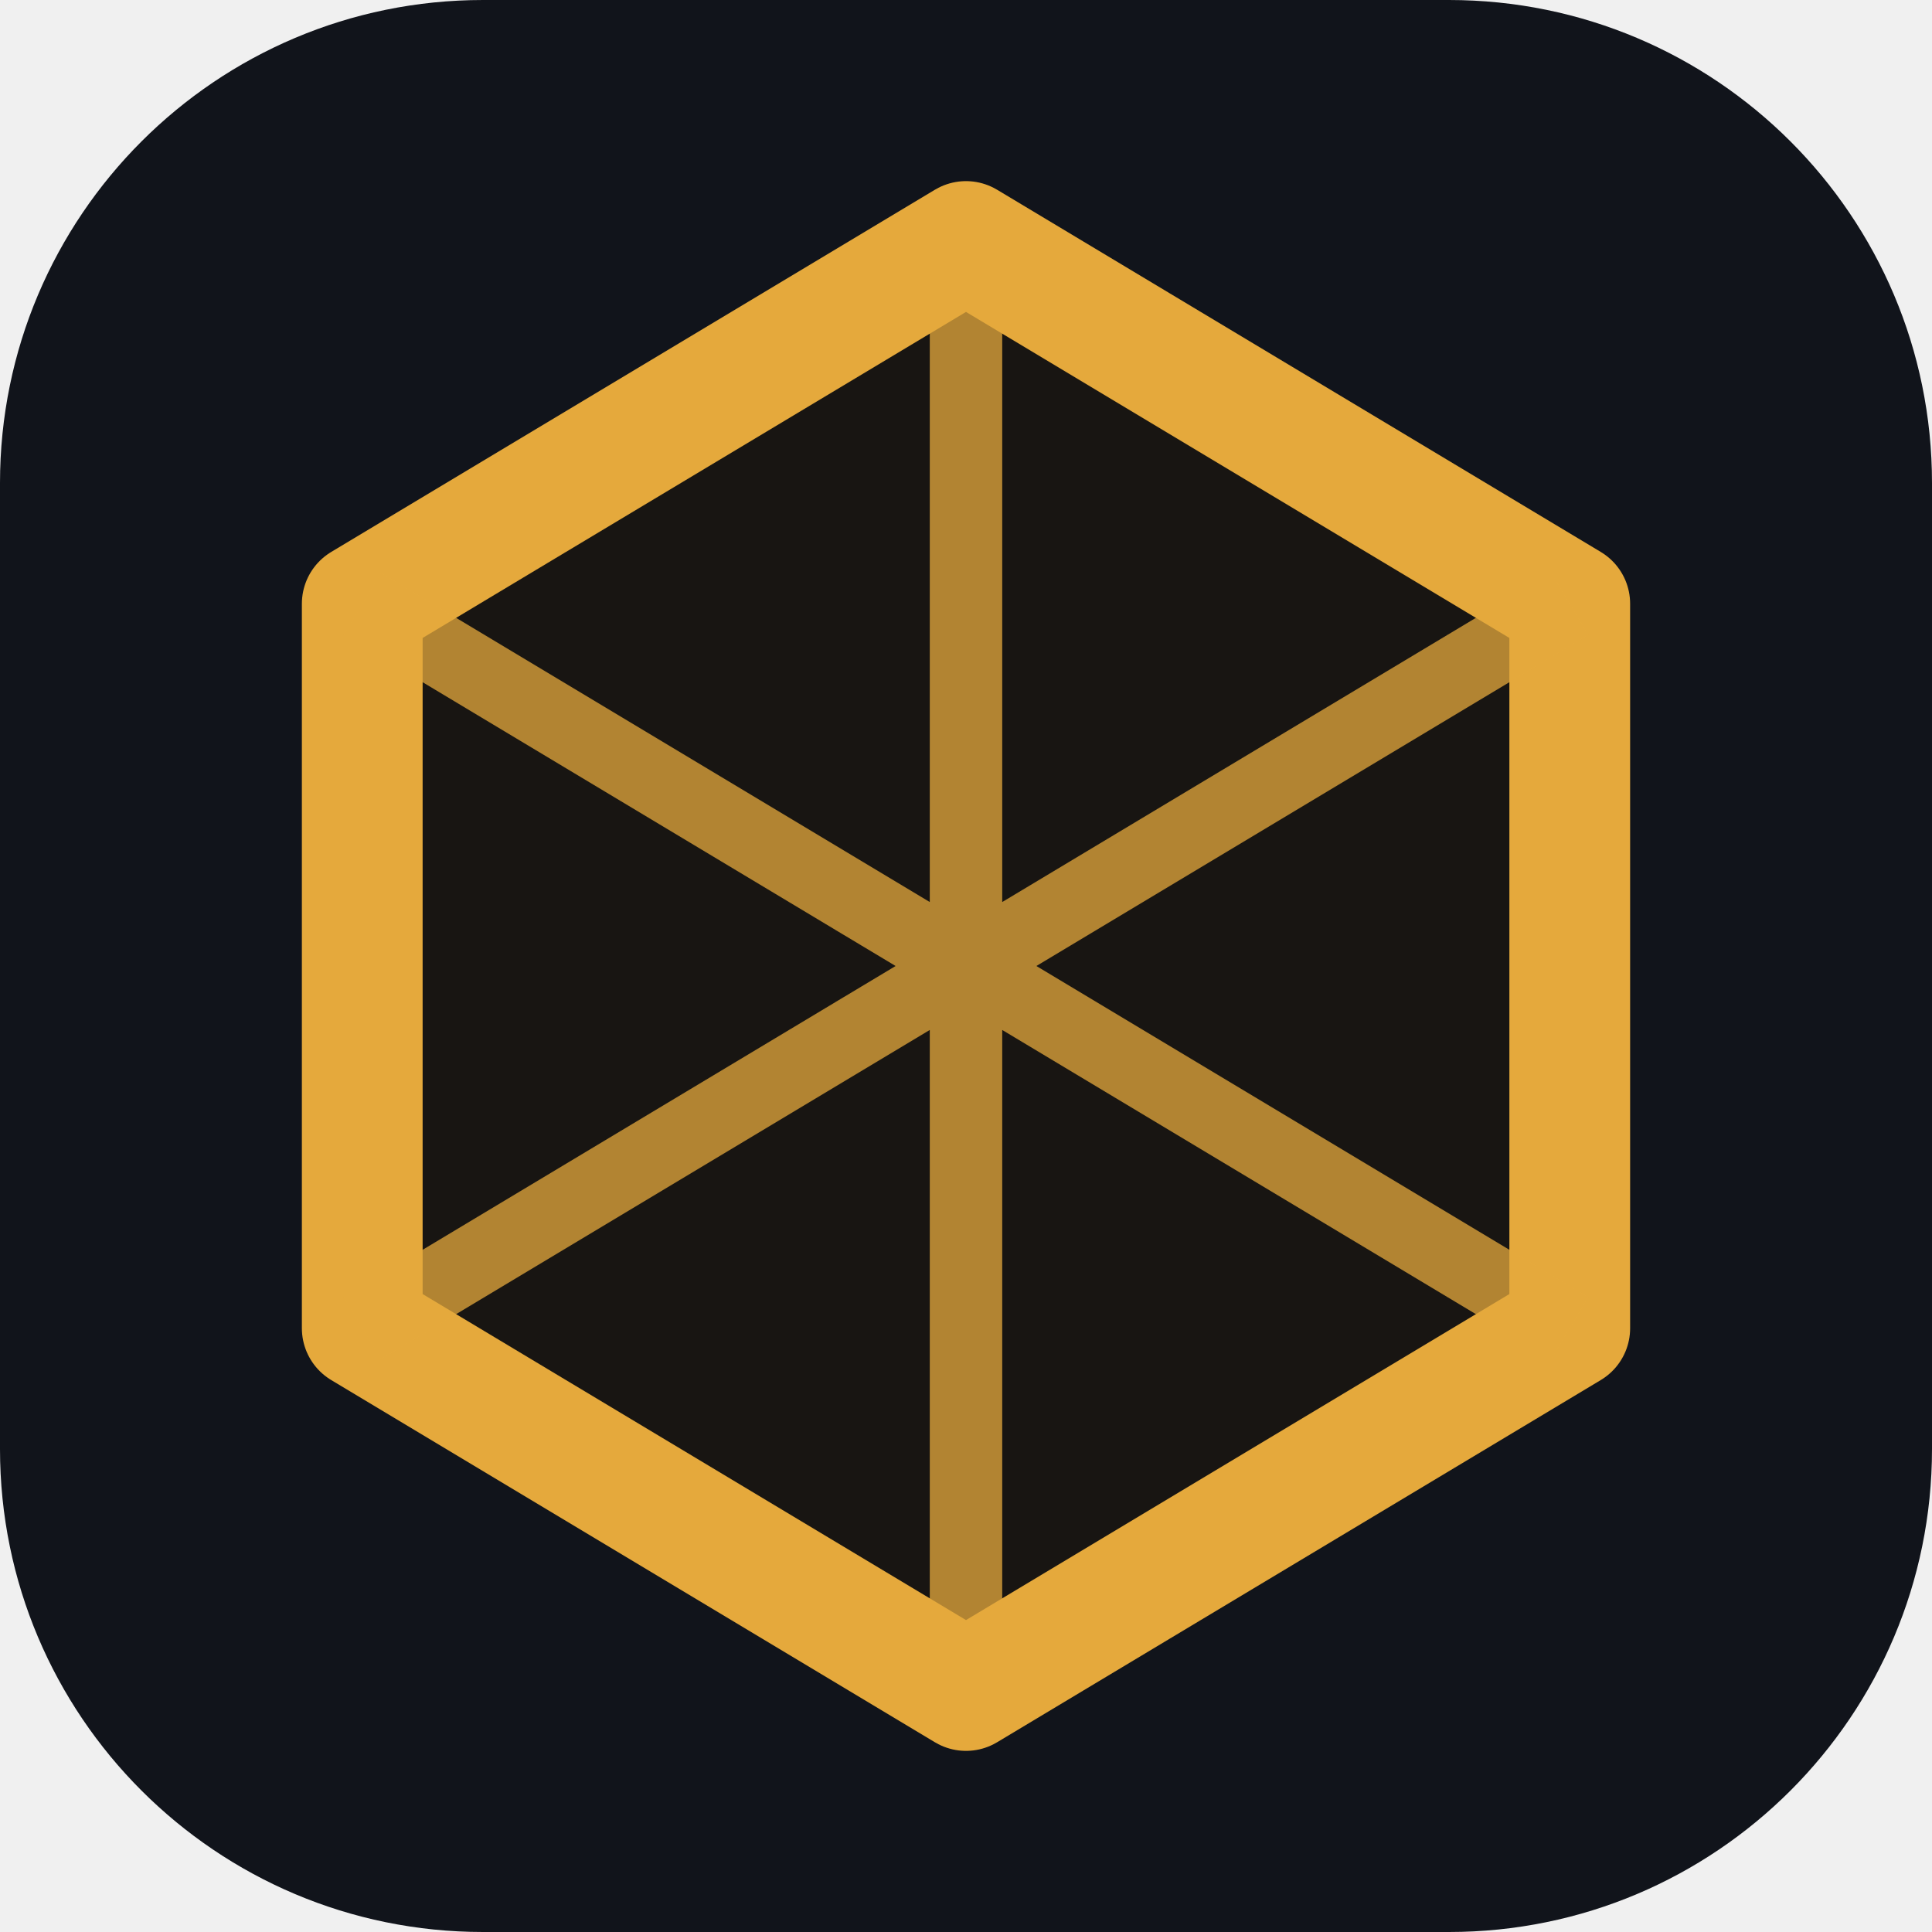
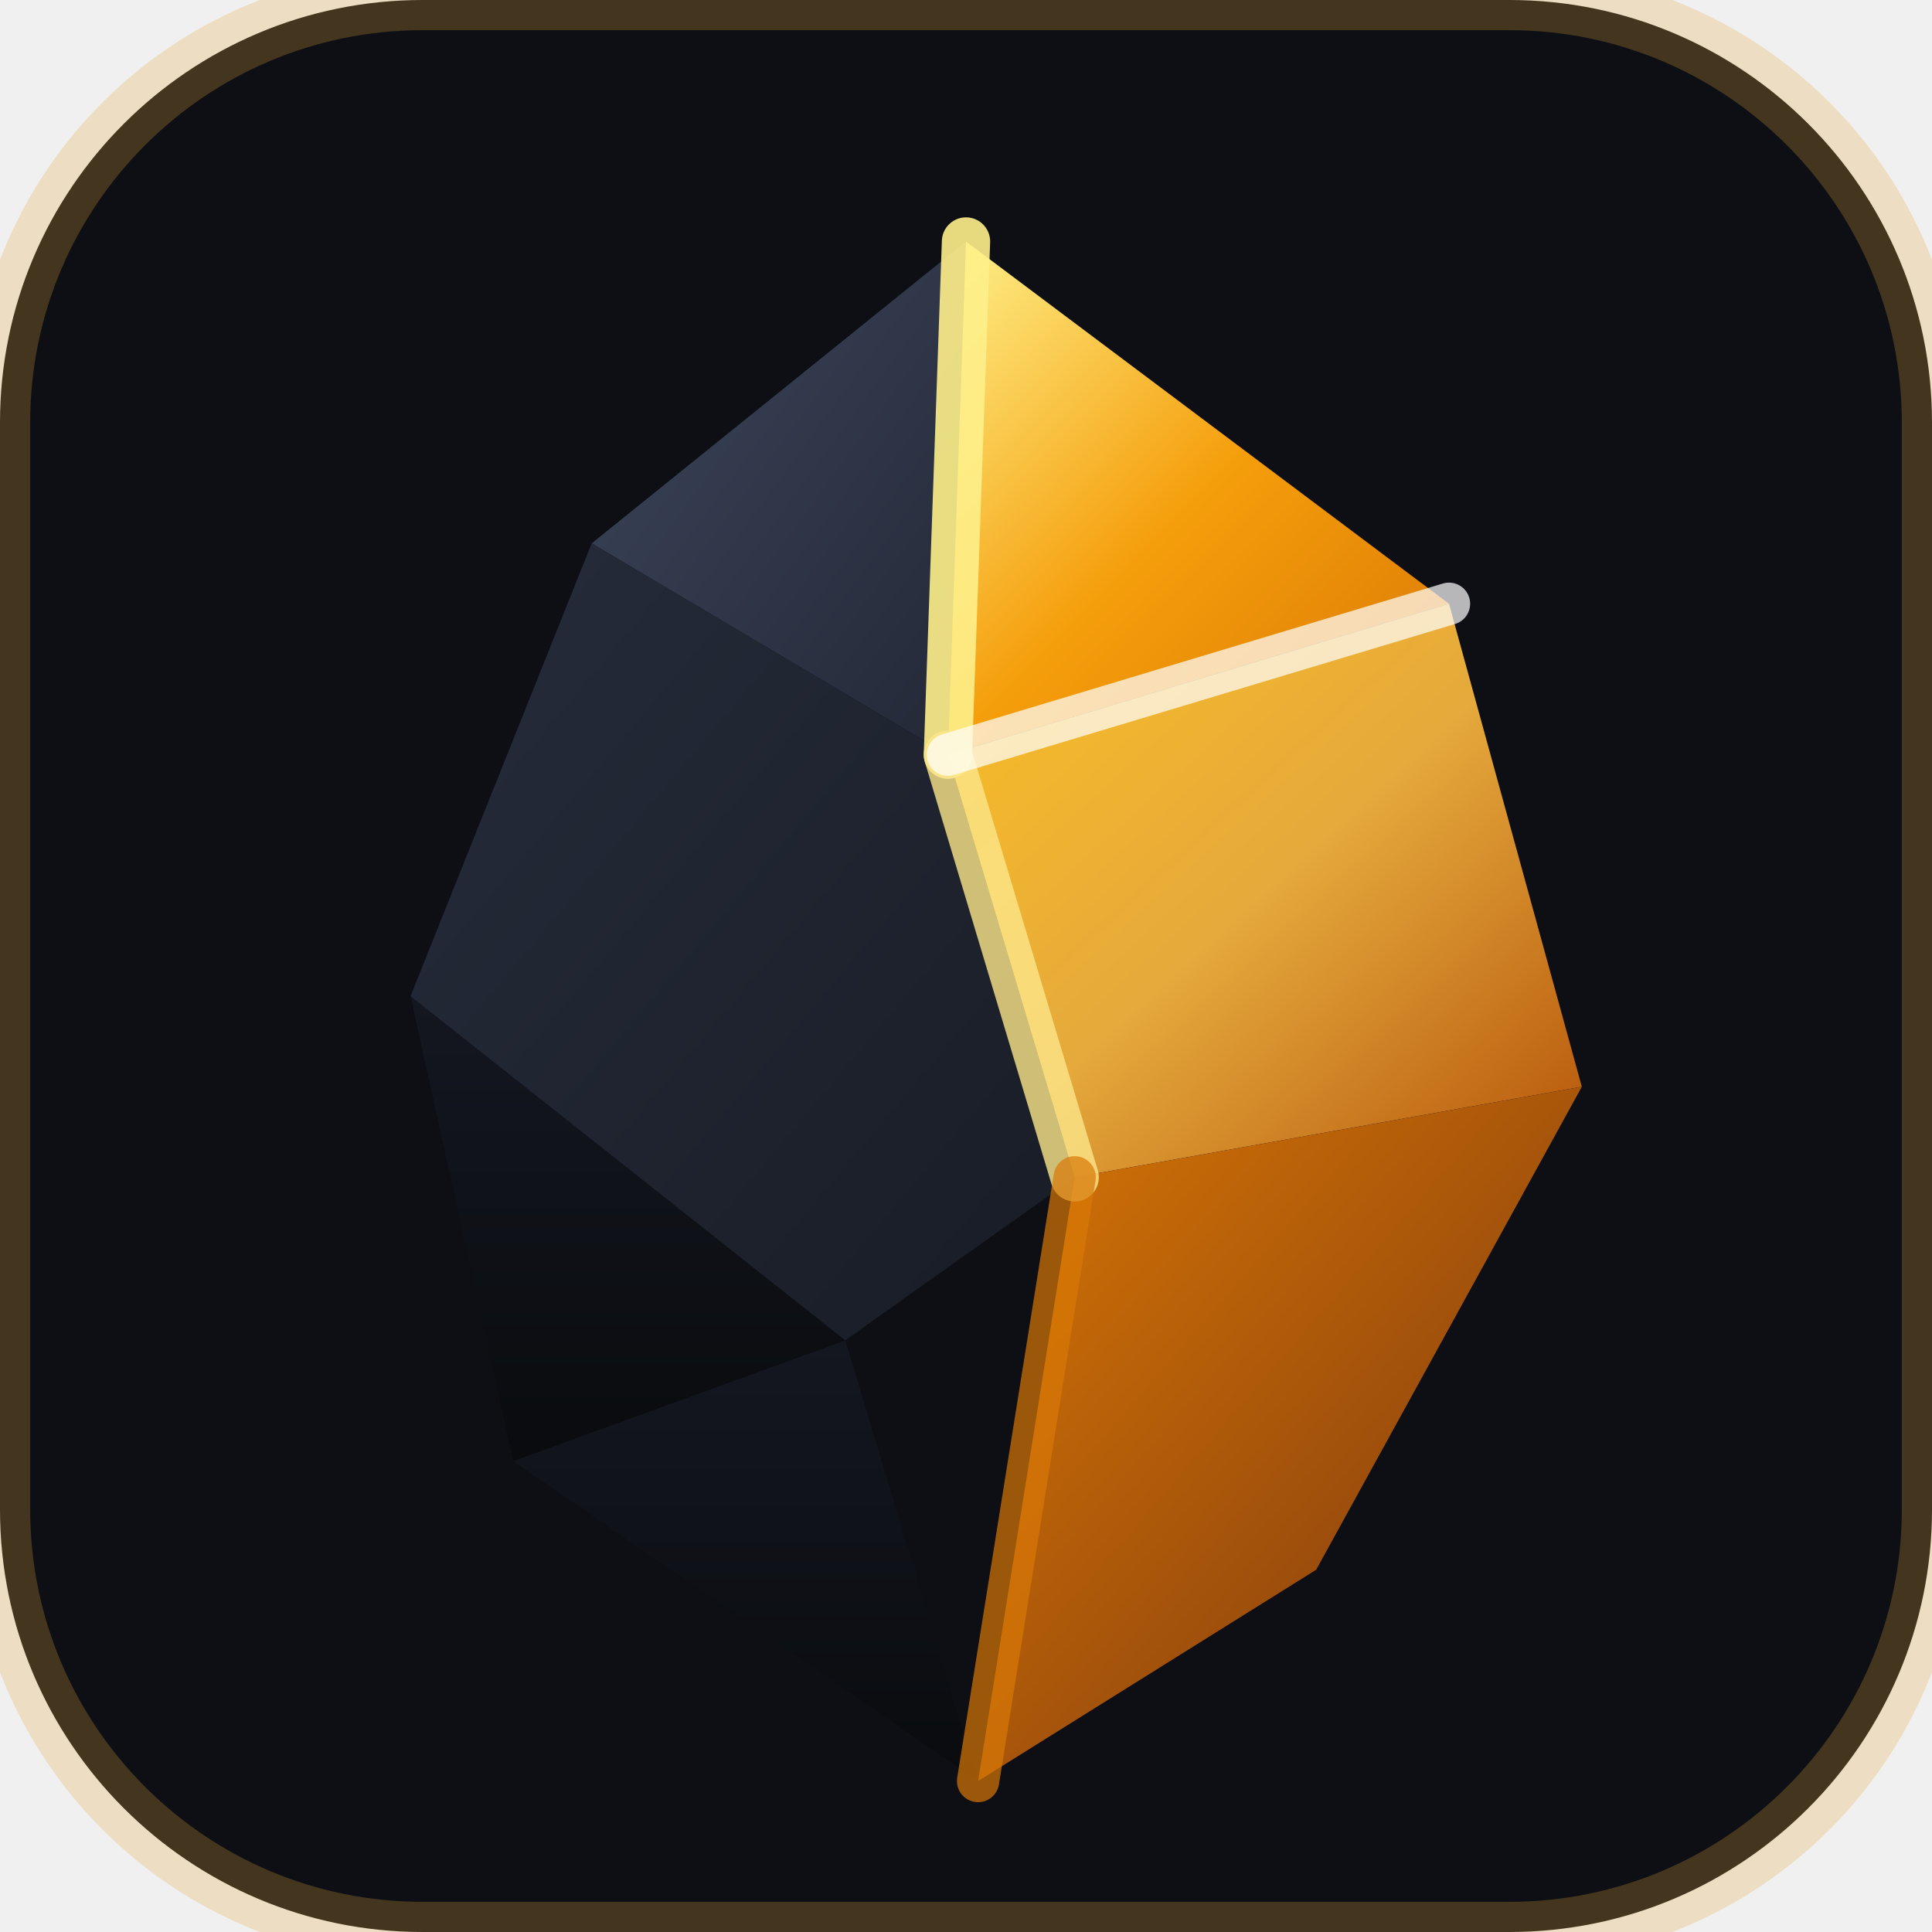
- <svg xmlns="http://www.w3.org/2000/svg" viewBox="0 0 32 32" fill="none">
-   <rect width="32" height="32" rx="8" fill="#11141b" />
-   <path d="M16 4L26 10V22L16 28L6 22V10L16 4Z" fill="#181512" stroke="#e5a93c" stroke-width="2" stroke-linejoin="round" />
-   <path d="M16 4V28M6 10L16 16L26 10M6 22L16 16L26 22" stroke="#e5a93c" stroke-width="1.2" stroke-opacity="0.75" stroke-linejoin="round" />
+ <svg xmlns="http://www.w3.org/2000/svg" viewBox="0 0 32 32" width="32" height="32" fill="none">
+   <defs>
+     <linearGradient id="fav-apex" x1="0%" y1="0%" x2="100%" y2="100%">
+       <stop offset="0%" stop-color="#fef08a" />
+       <stop offset="50%" stop-color="#f59e0b" />
+       <stop offset="100%" stop-color="#d97706" />
+     </linearGradient>
+     <linearGradient id="fav-ochre" x1="0%" y1="0%" x2="100%" y2="100%">
+       <stop offset="0%" stop-color="#fbbf24" />
+       <stop offset="50%" stop-color="#e5a93c" />
+       <stop offset="100%" stop-color="#b45309" />
+     </linearGradient>
+     <linearGradient id="fav-dark-ochre" x1="0%" y1="0%" x2="100%" y2="100%">
+       <stop offset="0%" stop-color="#d97706" />
+       <stop offset="100%" stop-color="#78350f" />
+     </linearGradient>
+     <linearGradient id="fav-basalt-light" x1="0%" y1="0%" x2="100%" y2="100%">
+       <stop offset="0%" stop-color="#3d465c" />
+       <stop offset="100%" stop-color="#232836" />
+     </linearGradient>
+     <linearGradient id="fav-basalt-mid" x1="0%" y1="0%" x2="100%" y2="100%">
+       <stop offset="0%" stop-color="#262c3b" />
+       <stop offset="100%" stop-color="#181c25" />
+     </linearGradient>
+     <linearGradient id="fav-basalt-dark" x1="0%" y1="0%" x2="0%" y2="100%">
+       <stop offset="0%" stop-color="#141720" />
+       <stop offset="100%" stop-color="#090b0e" />
+     </linearGradient>
+   </defs>
+   <rect width="32" height="32" rx="7" fill="#0d0f14" />
+   <rect width="32" height="32" rx="7" stroke="rgba(229, 169, 60, 0.25)" stroke-width="1" />
+   <polygon points="16,4 15.7,12.5 9.8,9" fill="url(#fav-basalt-light)" />
+   <polygon points="16,4 24,10 15.7,12.5" fill="url(#fav-apex)" />
+   <polygon points="15.7,12.5 24,10 26.2,18 17.8,19.5" fill="url(#fav-ochre)" />
+   <polygon points="17.8,19.5 26.2,18 21.8,26 16.2,29.5" fill="url(#fav-dark-ochre)" />
+   <polygon points="14,22.2 16.2,29.5 8.5,24.2" fill="url(#fav-basalt-dark)" />
+   <polygon points="14,22.2 8.5,24.2 6.8,16.5" fill="url(#fav-basalt-dark)" />
+   <polygon points="15.7,12.5 17.8,19.5 14,22.2 6.8,16.5 9.8,9" fill="url(#fav-basalt-mid)" />
+   <line x1="16" y1="4" x2="15.7" y2="12.5" stroke="#fef08a" stroke-width="0.8" stroke-linecap="round" opacity="0.9" />
+   <line x1="15.7" y1="12.5" x2="17.8" y2="19.5" stroke="#fde68a" stroke-width="0.8" stroke-linecap="round" opacity="0.8" />
+   <line x1="15.7" y1="12.5" x2="24" y2="10" stroke="#ffffff" stroke-width="0.7" stroke-linecap="round" opacity="0.7" />
+   <line x1="17.8" y1="19.5" x2="16.2" y2="29.5" stroke="#d97706" stroke-width="0.7" stroke-linecap="round" opacity="0.7" />
</svg>
